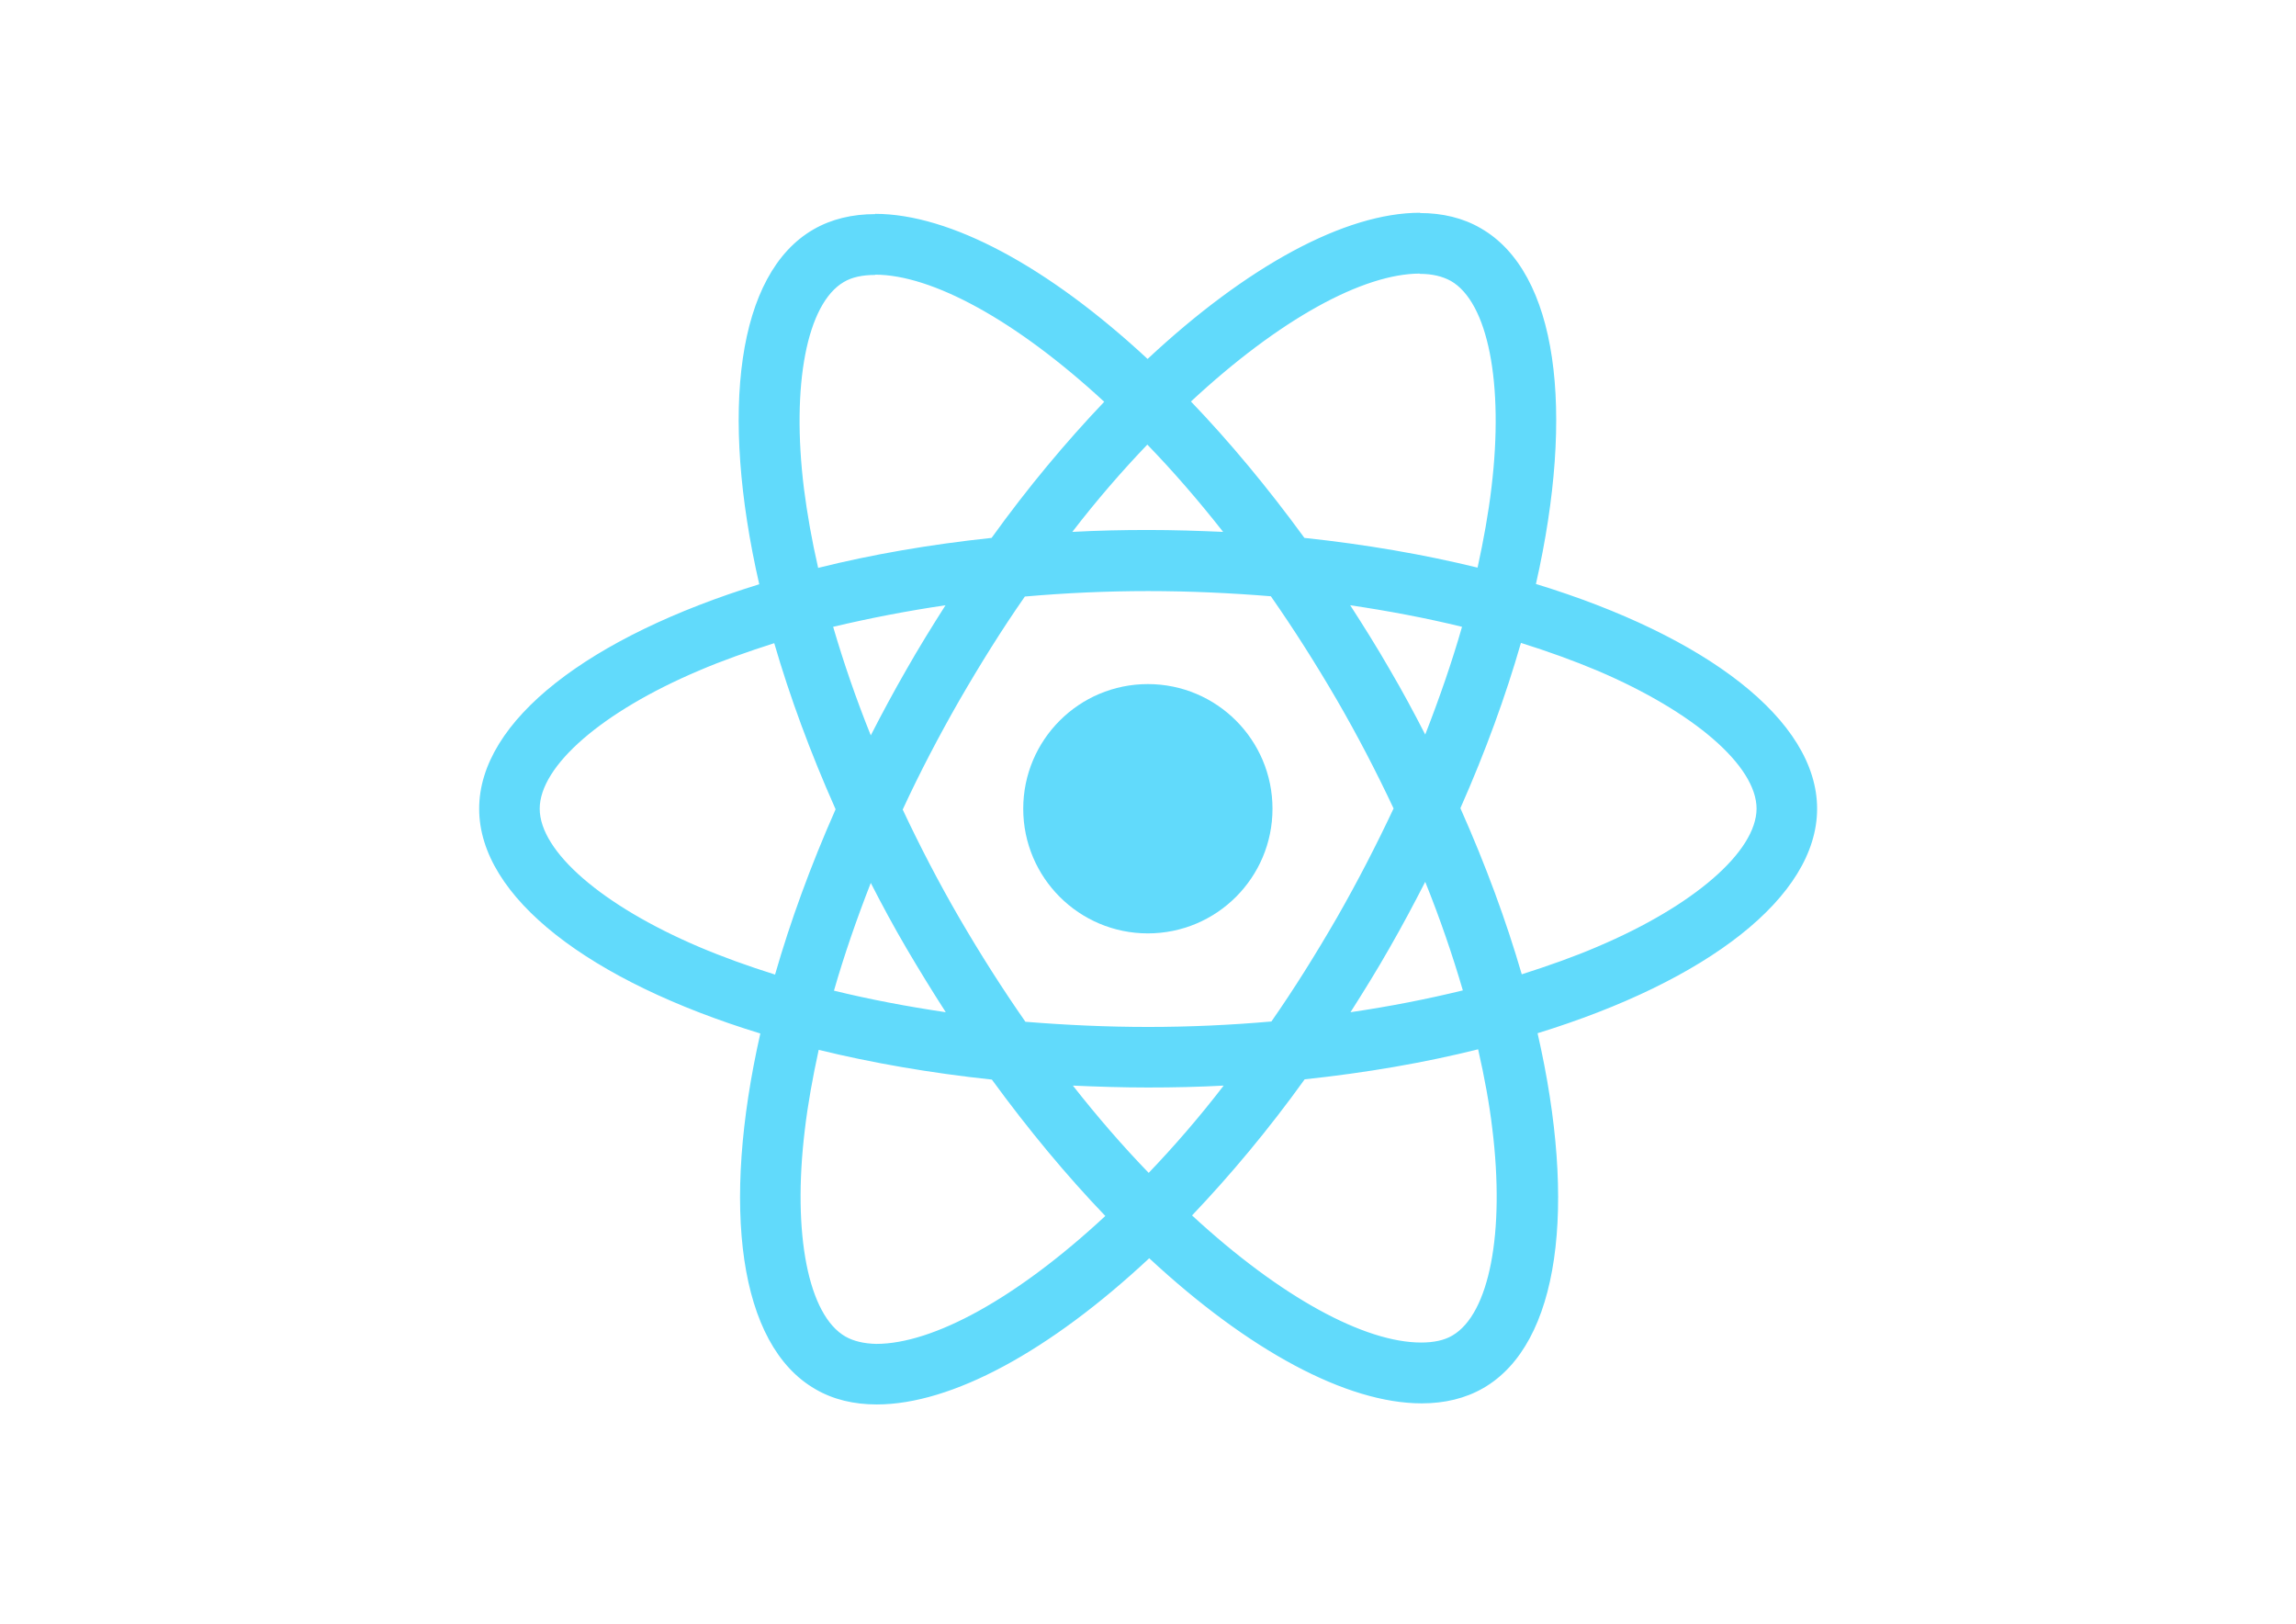
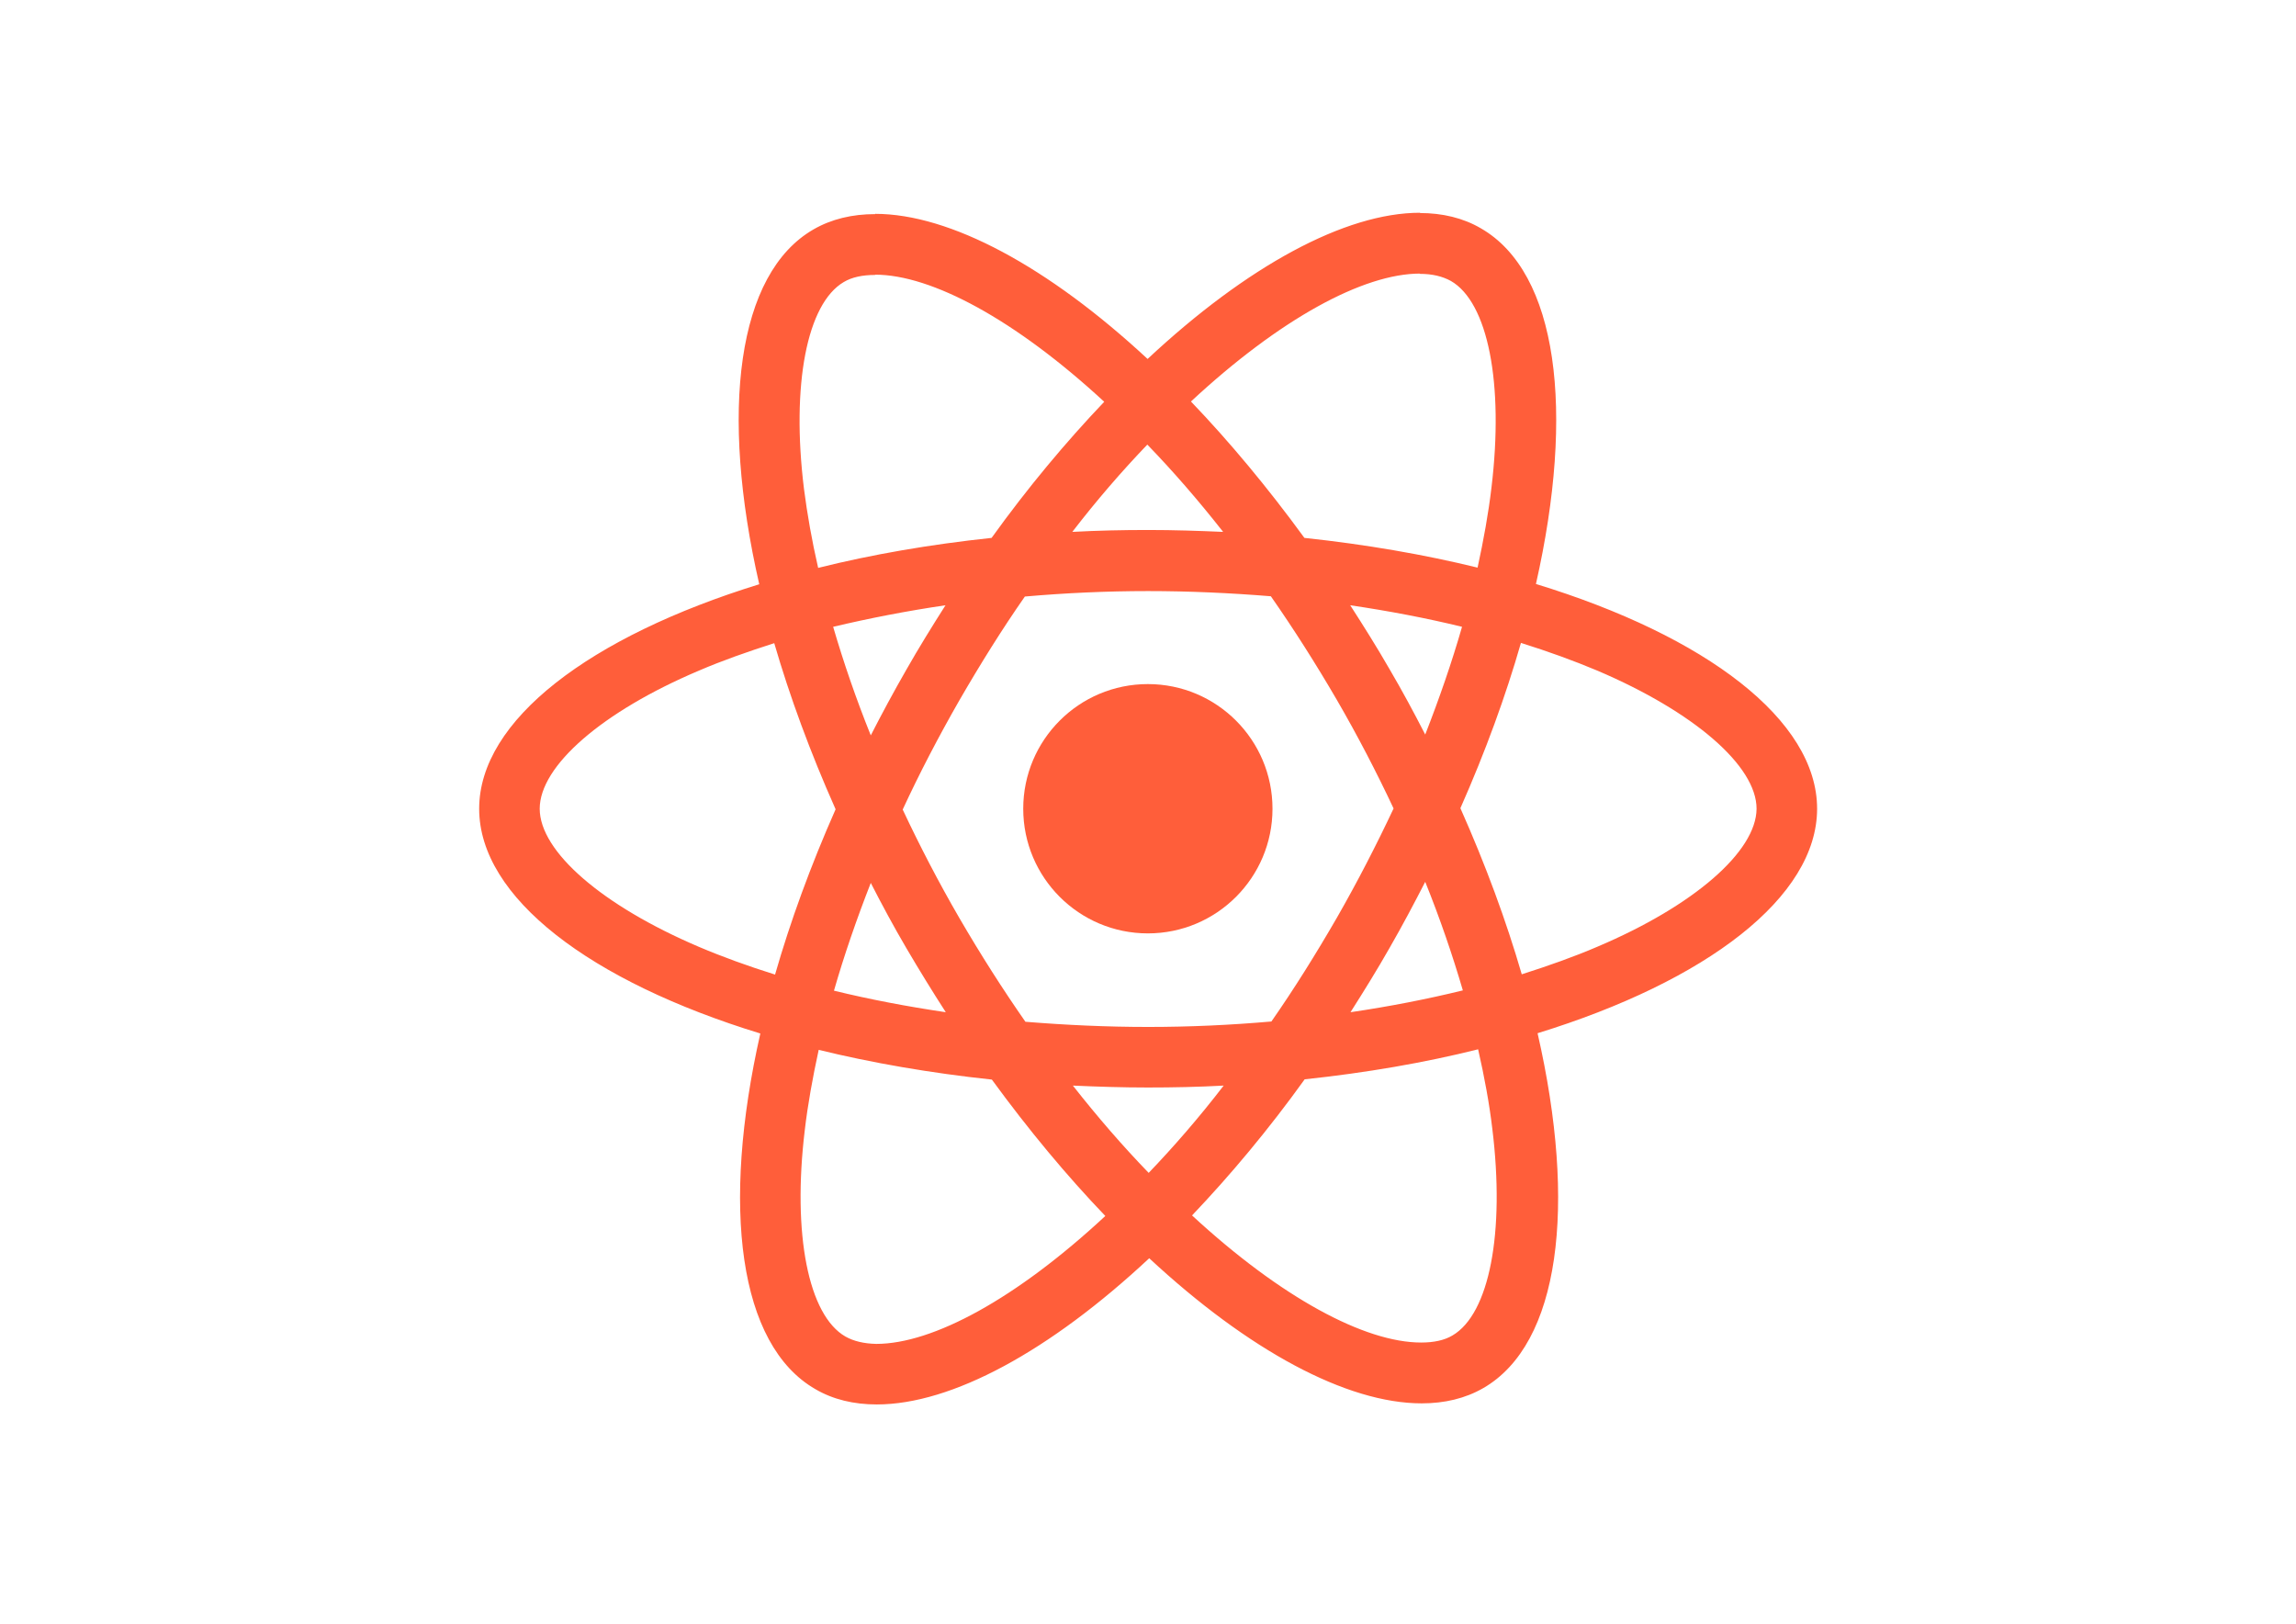
<svg xmlns="http://www.w3.org/2000/svg" viewBox="0 0 841.9 595.3">
-   <g fill="#61DAFB">
+   <g fill="#ff5e3a">
    <path d="M666.3 296.5c0-32.5-40.7-63.3-103.1-82.4 14.4-63.6 8-114.2-20.2-130.4-6.5-3.8-14.1-5.6-22.4-5.6v22.3c4.6 0 8.3.9 11.4 2.6 13.6 7.8 19.5 37.5 14.9 75.7-1.1 9.4-2.9 19.3-5.1 29.4-19.6-4.8-41-8.5-63.5-10.9-13.5-18.5-27.5-35.3-41.6-50 32.6-30.3 63.2-46.9 84-46.9V78c-27.5 0-63.5 19.6-99.9 53.6-36.4-33.8-72.4-53.2-99.9-53.2v22.3c20.7 0 51.4 16.5 84 46.6-14 14.7-28 31.4-41.3 49.9-22.6 2.4-44 6.1-63.6 11-2.3-10-4-19.7-5.2-29-4.7-38.2 1.1-67.9 14.6-75.8 3-1.8 6.9-2.6 11.5-2.6V78.5c-8.4 0-16 1.8-22.6 5.6-28.1 16.2-34.4 66.7-19.9 130.1-62.2 19.2-102.7 49.9-102.7 82.3 0 32.5 40.7 63.3 103.1 82.4-14.4 63.6-8 114.2 20.2 130.4 6.5 3.8 14.1 5.6 22.5 5.6 27.5 0 63.5-19.6 99.9-53.6 36.4 33.8 72.4 53.2 99.9 53.2 8.4 0 16-1.8 22.6-5.6 28.1-16.2 34.4-66.7 19.9-130.1 62-19.1 102.5-49.9 102.5-82.3zm-130.2-66.7c-3.7 12.9-8.3 26.2-13.5 39.5-4.1-8-8.4-16-13.1-24-4.6-8-9.5-15.8-14.4-23.4 14.2 2.1 27.9 4.7 41 7.9zm-45.8 106.5c-7.8 13.5-15.8 26.3-24.1 38.2-14.9 1.3-30 2-45.2 2-15.1 0-30.2-.7-45-1.9-8.3-11.9-16.4-24.6-24.2-38-7.6-13.1-14.5-26.4-20.8-39.8 6.2-13.4 13.2-26.8 20.7-39.9 7.8-13.5 15.8-26.3 24.1-38.2 14.9-1.3 30-2 45.2-2 15.1 0 30.2.7 45 1.9 8.3 11.9 16.4 24.6 24.2 38 7.6 13.1 14.5 26.4 20.8 39.8-6.3 13.4-13.2 26.8-20.7 39.9zm32.3-13c5.4 13.4 10 26.8 13.8 39.8-13.1 3.2-26.9 5.9-41.2 8 4.9-7.7 9.8-15.6 14.4-23.7 4.6-8 8.9-16.1 13-24.1zM421.2 430c-9.3-9.6-18.6-20.3-27.8-32 9 .4 18.2.7 27.5.7 9.4 0 18.7-.2 27.8-.7-9 11.7-18.3 22.4-27.5 32zm-74.4-58.9c-14.2-2.1-27.9-4.7-41-7.9 3.7-12.9 8.3-26.2 13.5-39.5 4.1 8 8.4 16 13.1 24 4.7 8 9.5 15.8 14.4 23.4zM420.7 163c9.3 9.6 18.6 20.3 27.8 32-9-.4-18.2-.7-27.5-.7-9.4 0-18.7.2-27.8.7 9-11.7 18.3-22.4 27.5-32zm-74 58.9c-4.9 7.7-9.8 15.6-14.4 23.7-4.6 8-8.9 16-13 24-5.4-13.4-10-26.8-13.8-39.8 13.1-3.1 26.9-5.8 41.2-7.9zm-90.5 125.2c-35.4-15.1-58.3-34.9-58.3-50.6 0-15.7 22.9-35.6 58.3-50.6 8.6-3.7 18-7 27.7-10.1 5.7 19.6 13.2 40 22.5 60.9-9.2 20.8-16.6 41.1-22.2 60.6-9.9-3.1-19.3-6.5-28-10.2zM310 490c-13.6-7.8-19.5-37.5-14.9-75.7 1.1-9.4 2.9-19.3 5.1-29.4 19.6 4.8 41 8.5 63.5 10.9 13.5 18.5 27.5 35.3 41.6 50-32.6 30.3-63.2 46.9-84 46.9-4.5-.1-8.3-1-11.3-2.7zm237.2-76.2c4.7 38.2-1.1 67.9-14.6 75.8-3 1.8-6.9 2.6-11.5 2.6-20.7 0-51.4-16.5-84-46.6 14-14.7 28-31.4 41.3-49.9 22.6-2.4 44-6.1 63.6-11 2.3 10.1 4.1 19.8 5.2 29.1zm38.5-66.7c-8.6 3.7-18 7-27.7 10.1-5.7-19.6-13.2-40-22.5-60.9 9.2-20.8 16.6-41.1 22.2-60.6 9.9 3.1 19.3 6.5 28.1 10.2 35.4 15.1 58.3 34.9 58.3 50.6-.1 15.7-23 35.6-58.4 50.6zM320.8 78.4z" />
    <circle cx="420.9" cy="296.5" r="45.7" />
    <path d="M520.5 78.1z" />
  </g>
</svg>
